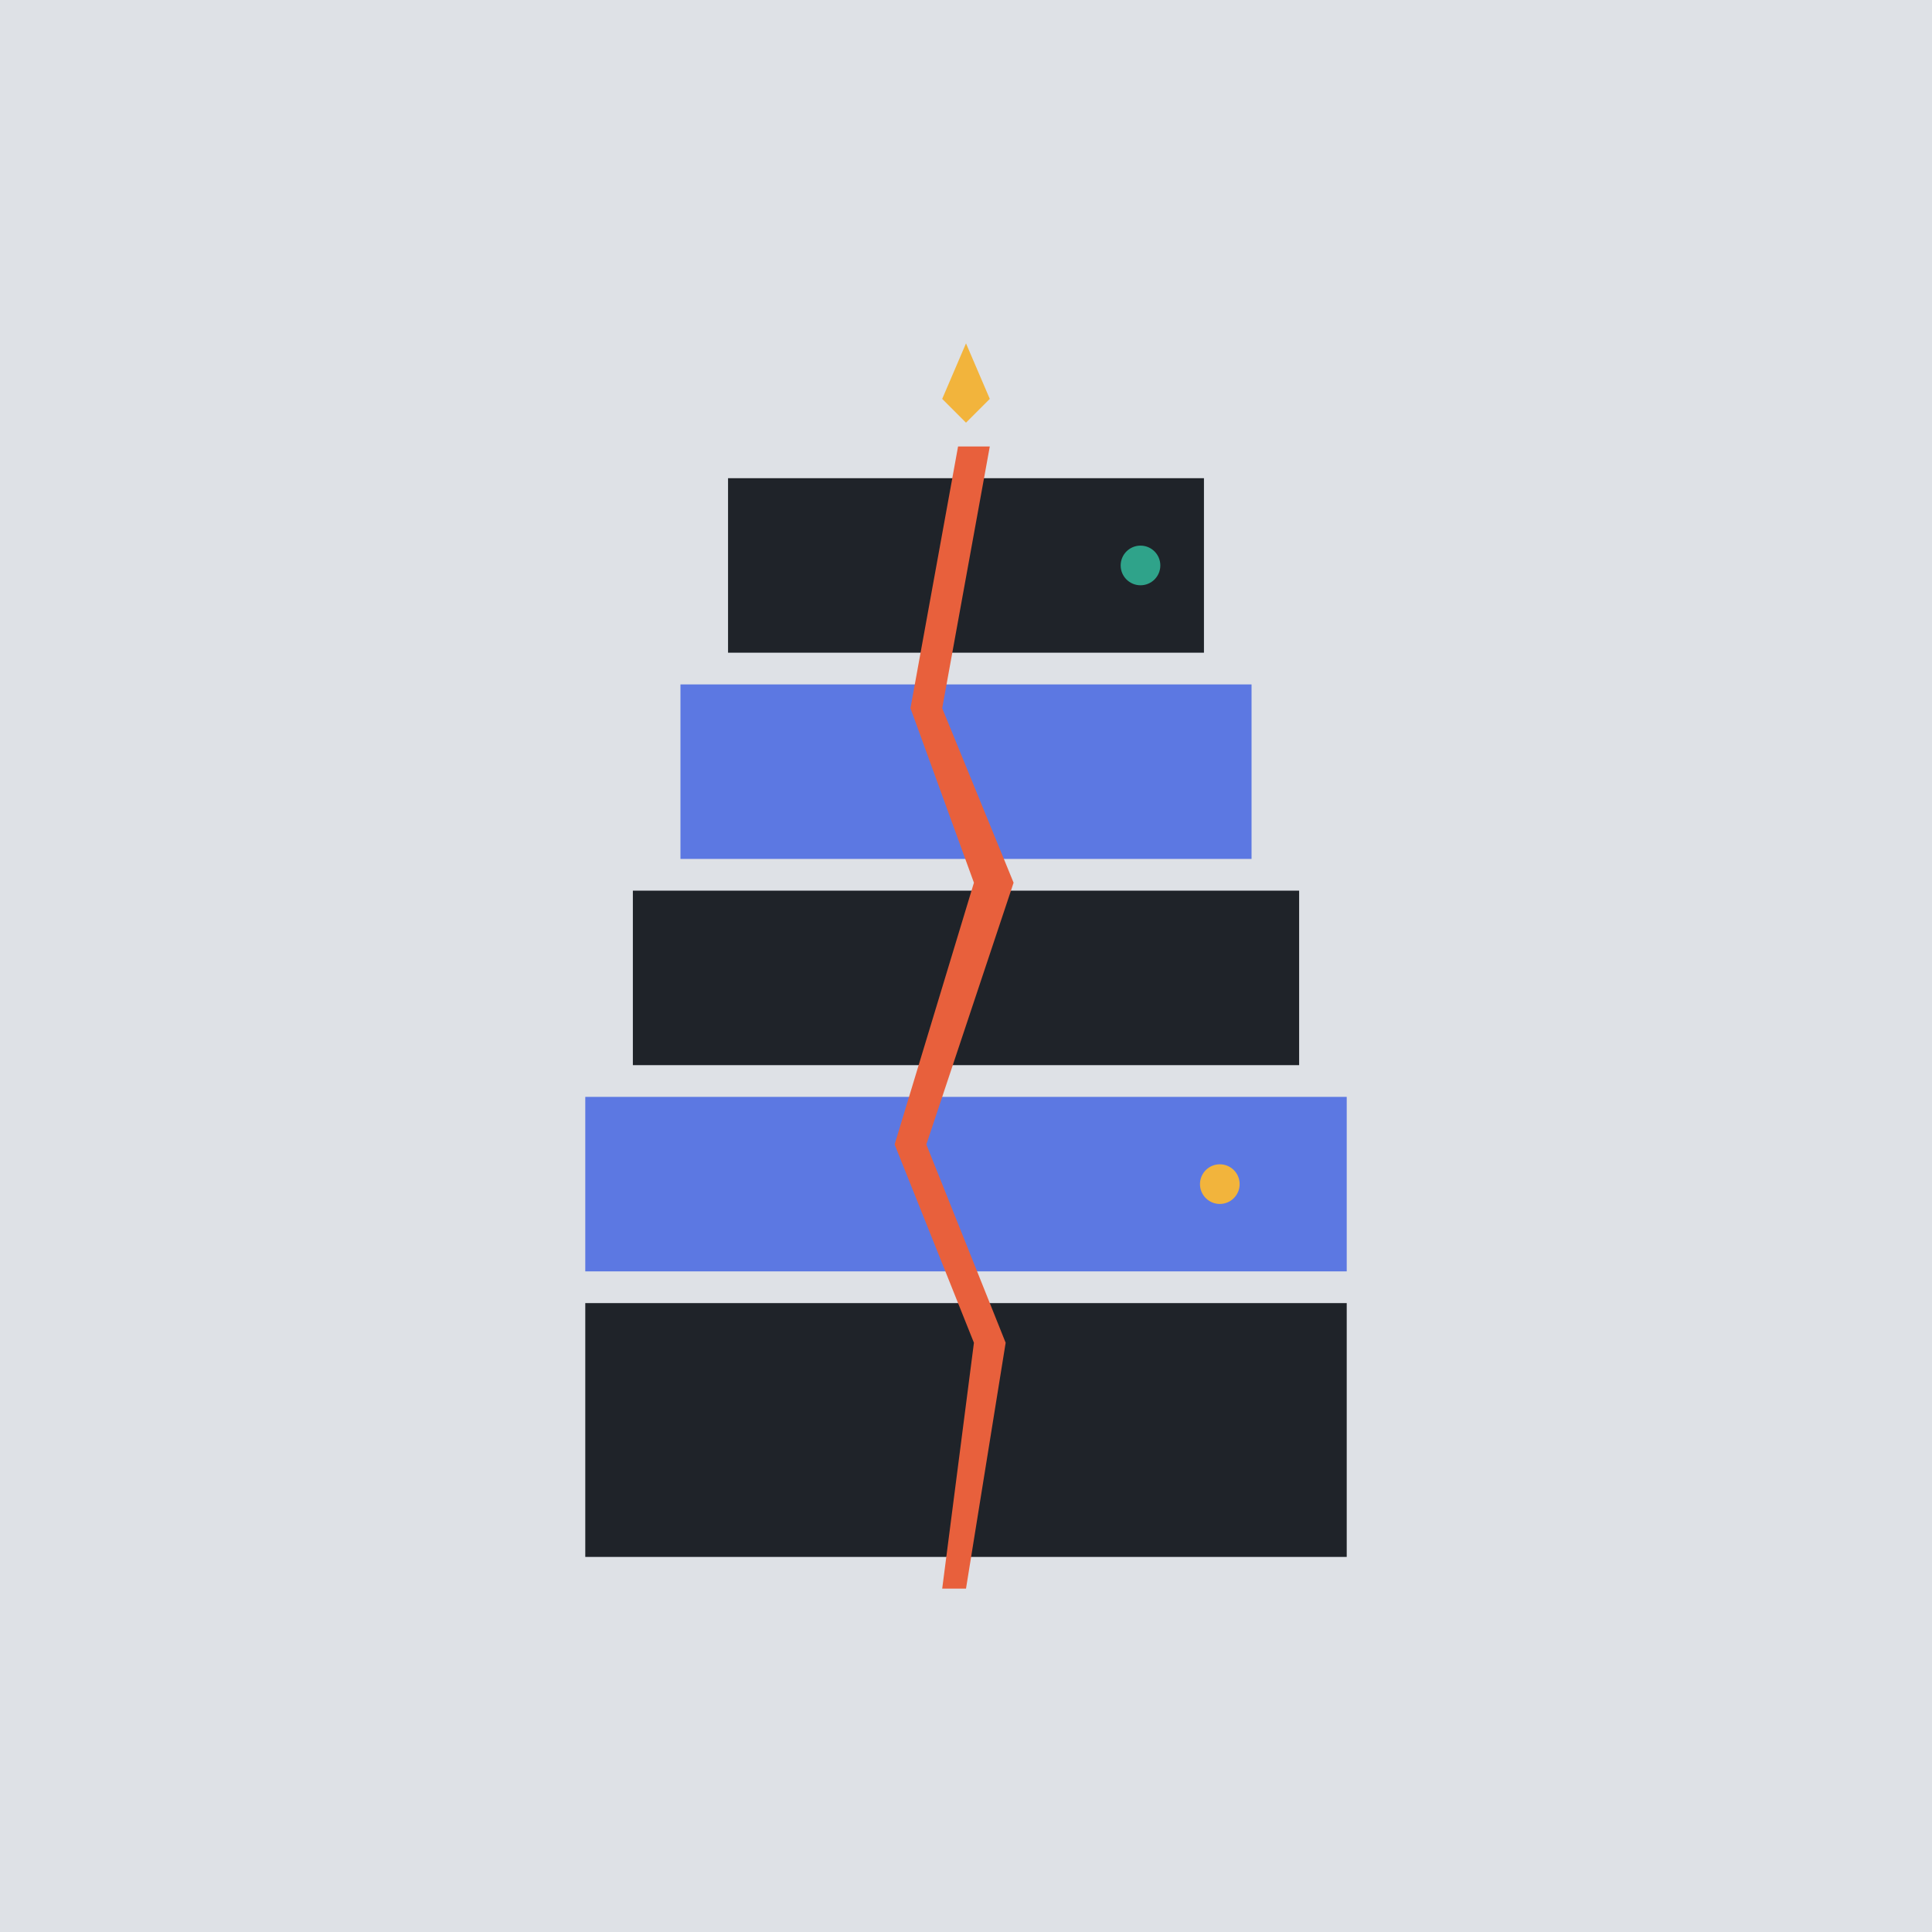
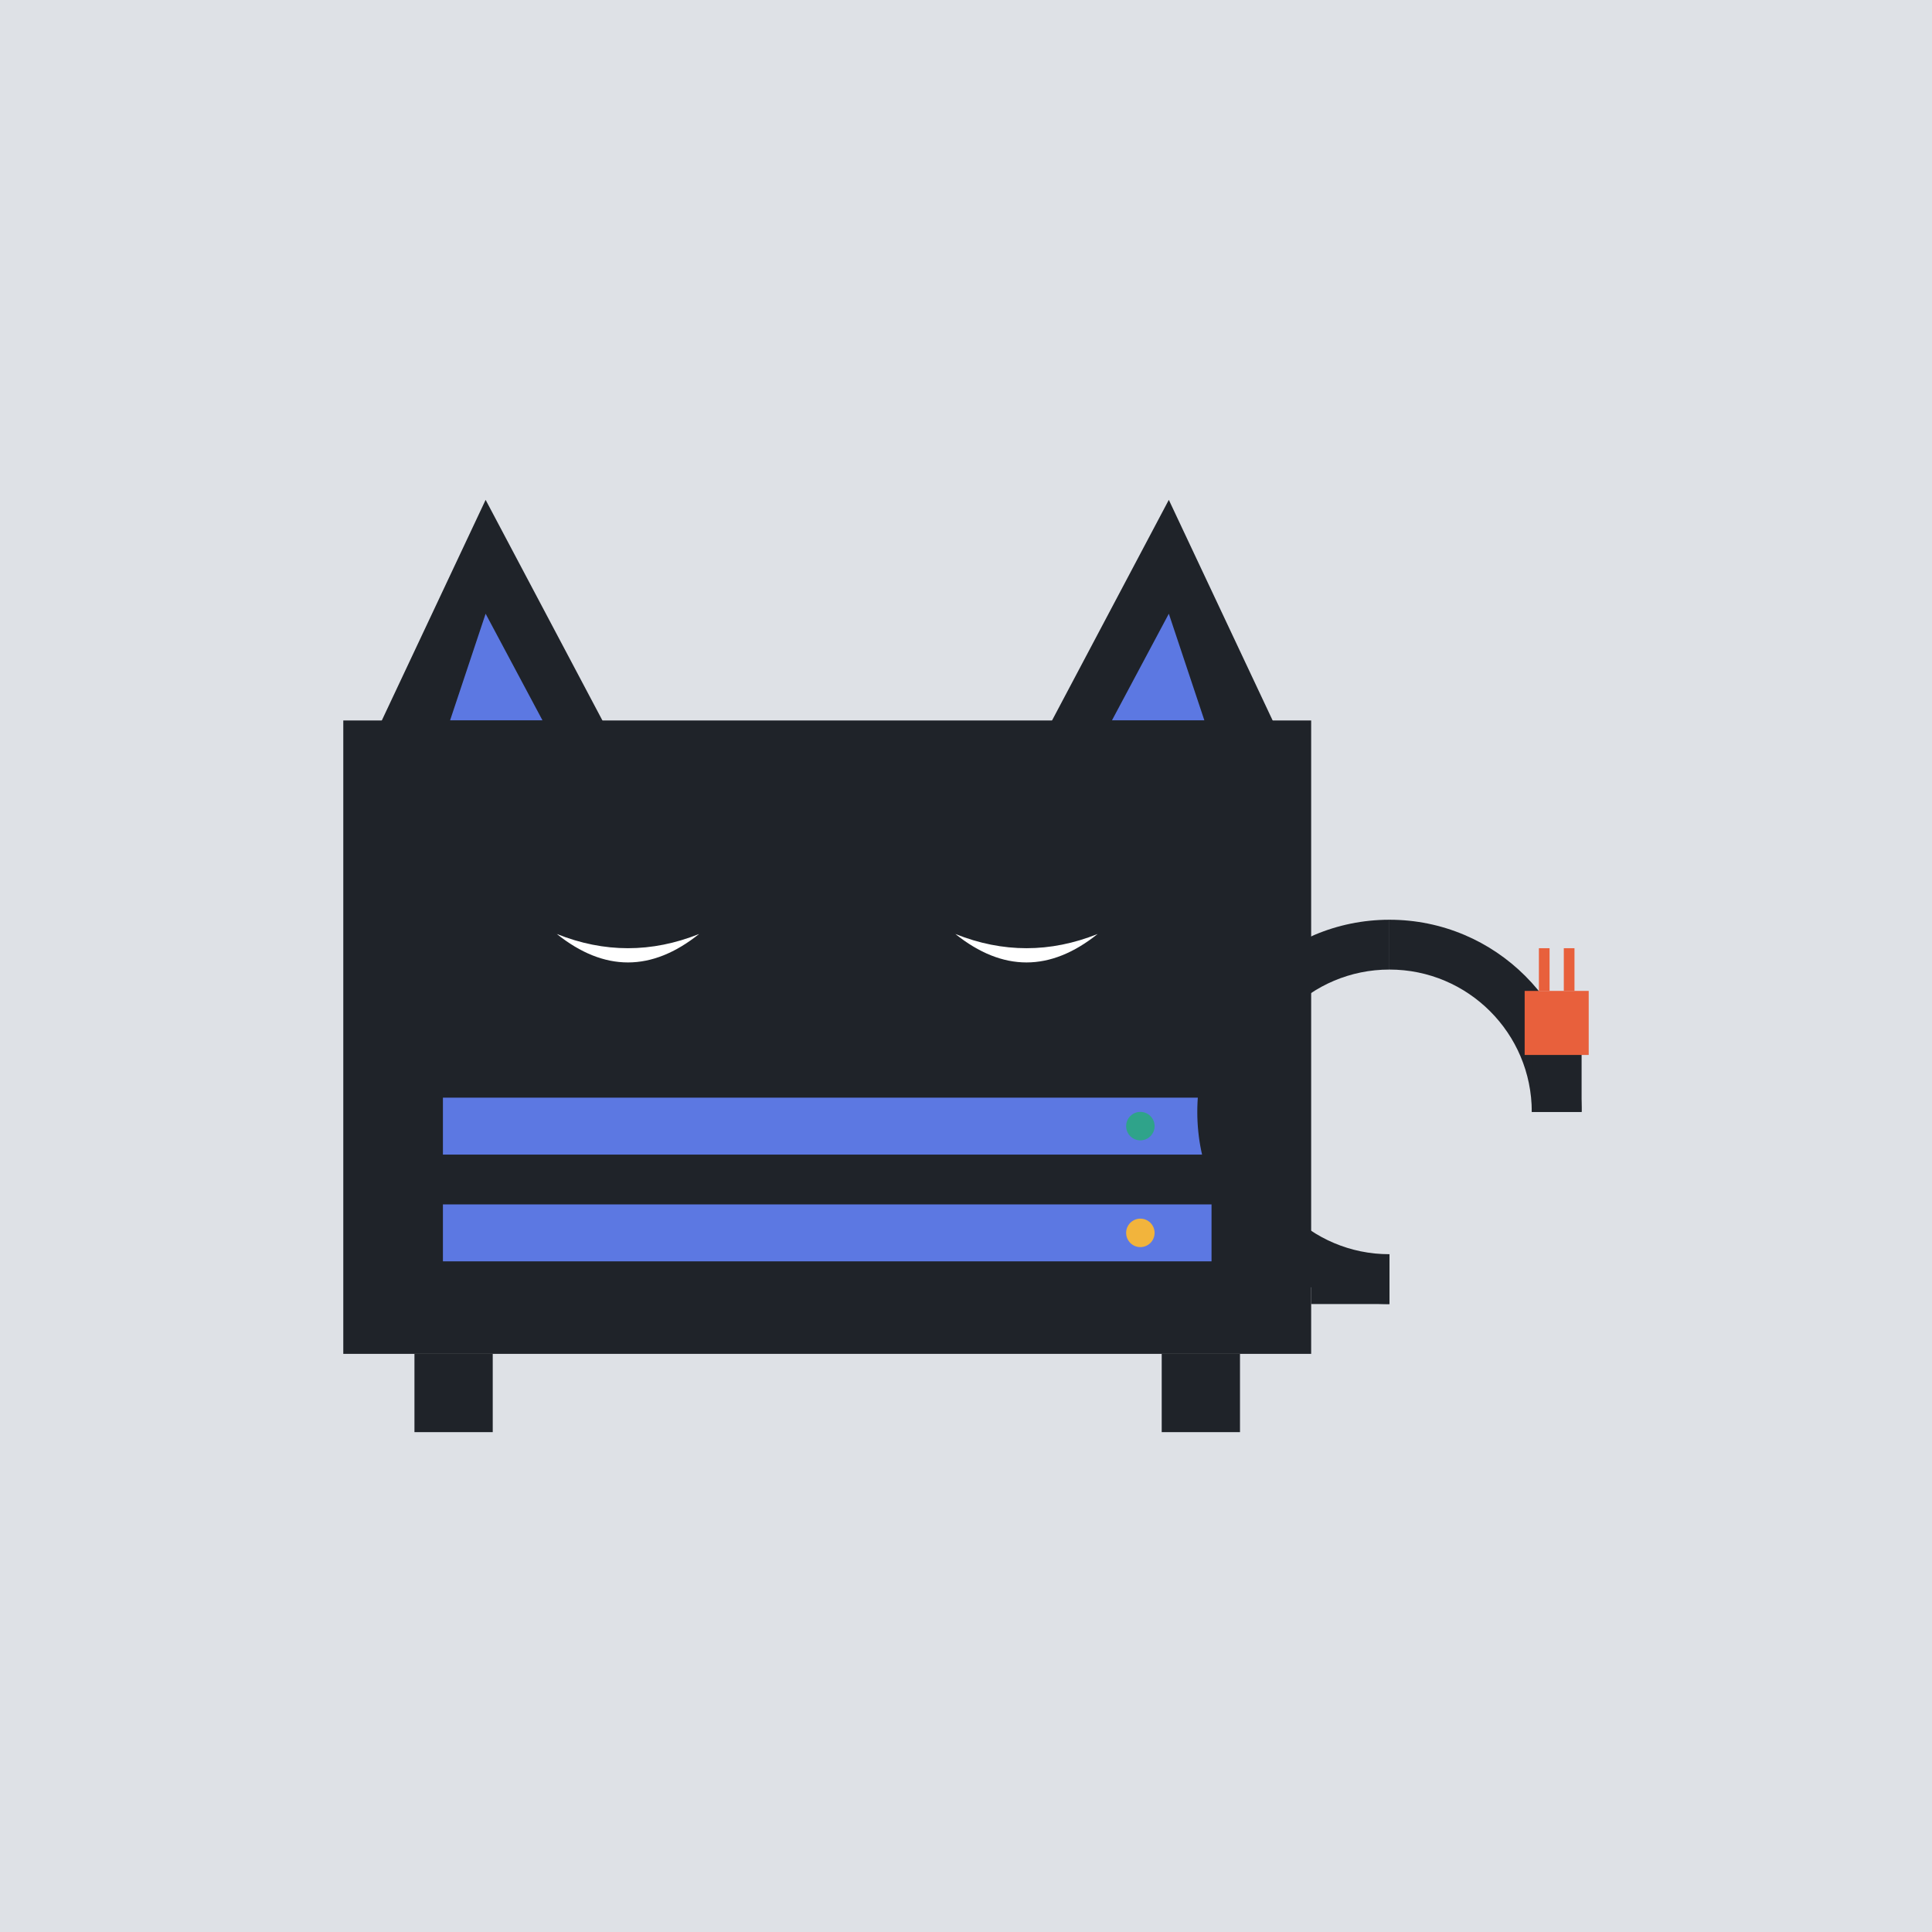
<svg xmlns="http://www.w3.org/2000/svg" viewBox="0 0 512 512">
  <rect width="512" height="512" fill="#DEE1E6" />
-   <g transform="translate(256 256) scale(1.051) translate(-256.0 -235.0)">
-     <rect x="196" y="112" width="120" height="44" fill="#1F2329" />
-     <rect x="184" y="164" width="144" height="44" fill="#5C78E2" />
-     <rect x="172" y="216" width="168" height="44" fill="#1F2329" />
-     <rect x="160" y="268" width="192" height="44" fill="#5C78E2" />
-     <rect x="160" y="320" width="192" height="64" fill="#1F2329" />
-     <polygon points="262.0,104.0 250.0,170.0 268.0,214.0 246.0,280.0 266.0,330.0 256.0,392.0 250.0,392.0 258.0,330.0 238.0,280.0 258.0,214.0 242.0,170.0 254.0,104.0" fill="#E8603C" />
-     <circle cx="300" cy="134" r="5" fill="#2FA38A" />
-     <circle cx="320" cy="290" r="5" fill="#F2B43C" />
-     <polygon points="256.0,78.0 262.0,92.0 256.0,98.0 250.0,92.0" fill="#F2B43C" />
+   <g transform="translate(256 256) scale(0.943) translate(-295.0 -259.0)">
+     <polygon points="128.0,196.0 160.0,128.0 196.0,196.0" fill="#1F2329" />
+     <polygon points="316.0,196.0 352.0,128.0 384.0,196.0" fill="#1F2329" />
+     <polygon points="150.0,190.0 160.0,160.0 176.0,190.0" fill="#5C78E2" />
+     <polygon points="336.0,190.0 352.0,160.0 362.0,190.0" fill="#5C78E2" />
+     <rect x="120" y="190" width="272" height="178" fill="#1F2329" />
+     <path d="M180 250 q20 16 40 0 q-20 8 -40 0z" fill="#FFFFFF" />
+     <path d="M292 250 q20 16 40 0 q-20 8 -40 0z" fill="#FFFFFF" />
+     <rect x="148" y="296" width="216" height="16" fill="#5C78E2" />
+     <rect x="148" y="326" width="216" height="16" fill="#5C78E2" />
+     <circle cx="344" cy="304" r="4" fill="#2FA38A" />
+     <circle cx="344" cy="334" r="4" fill="#F2B43C" />
+     <rect x="140" y="368" width="22" height="22" fill="#1F2329" />
+     <rect x="350" y="368" width="22" height="22" fill="#1F2329" />
+     <rect x="392" y="340" width="22" height="14" fill="#1F2329" />
+     <path d="M414.0 354.0 A54 54 0 0 1 414.0 246.0 L414.0 260.0 A40 40 0 0 0 414.0 340.0z" fill="#1F2329" />
+     <path d="M414.0 246.0 A54 54 0 0 1 468.0 300.0 L454.0 300.0 A40 40 0 0 0 414.0 260.0z" fill="#1F2329" />
+     <rect x="454" y="282" width="14" height="18" fill="#1F2329" />
+     <rect x="452" y="266" width="18" height="18" fill="#E8603C" />
+     <rect x="456" y="254" width="3" height="12" fill="#E8603C" />
+     <rect x="463" y="254" width="3" height="12" fill="#E8603C" />
  </g>
</svg>
